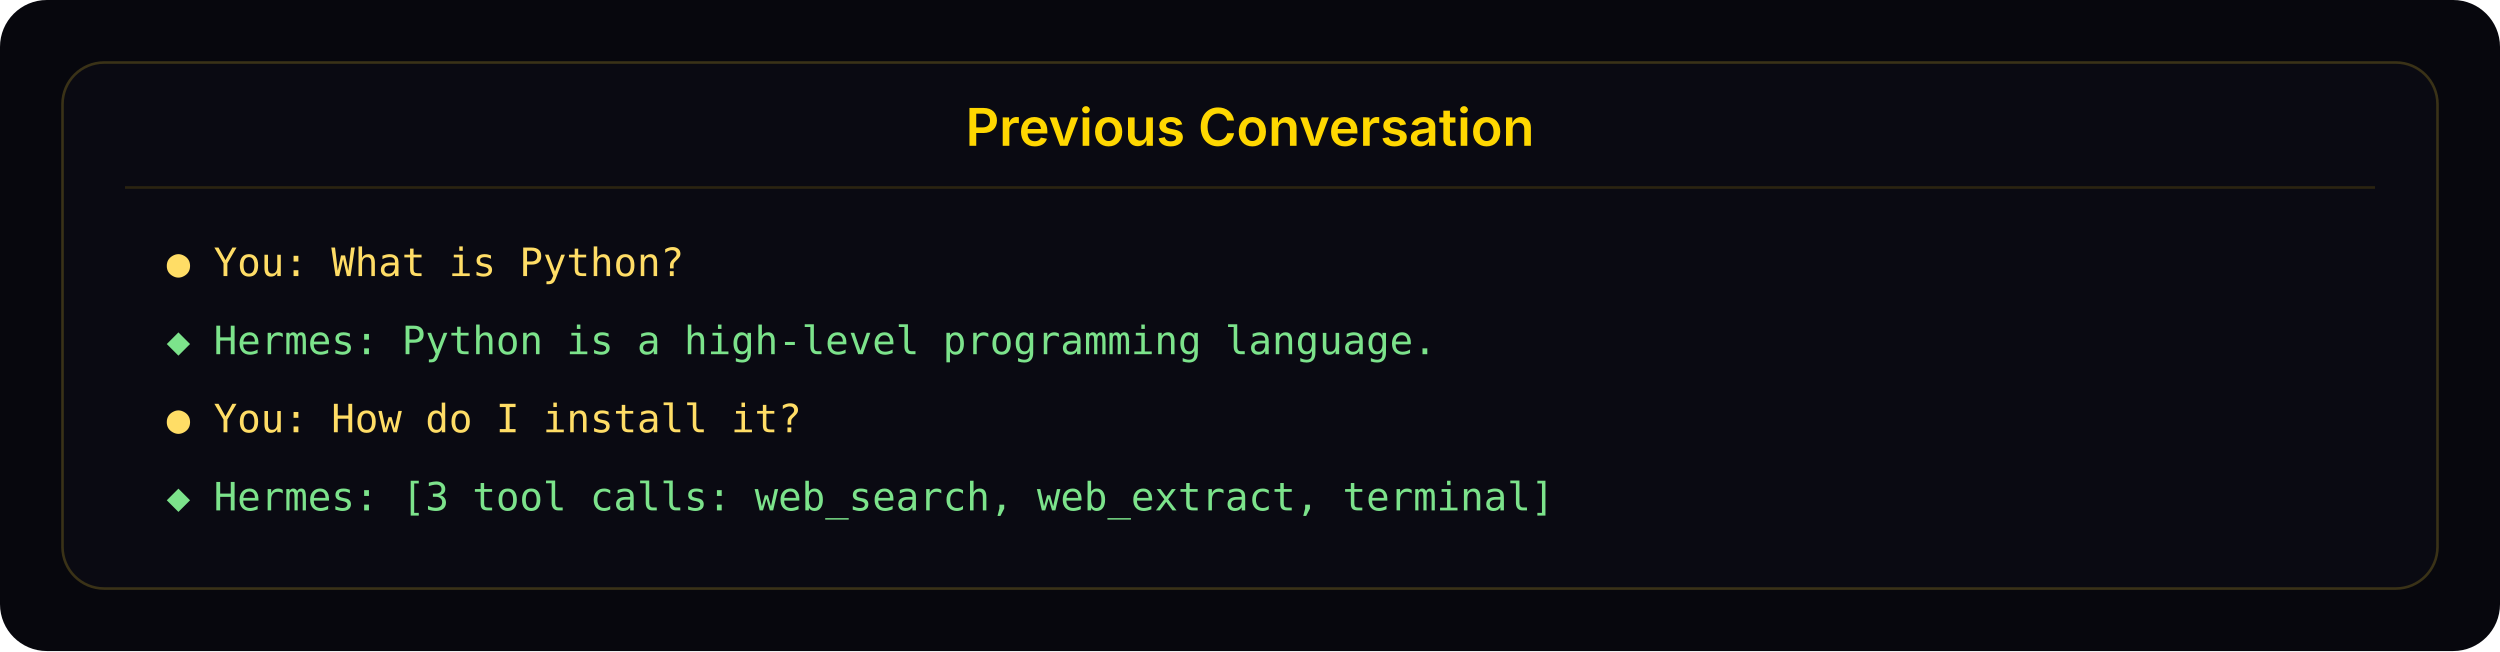
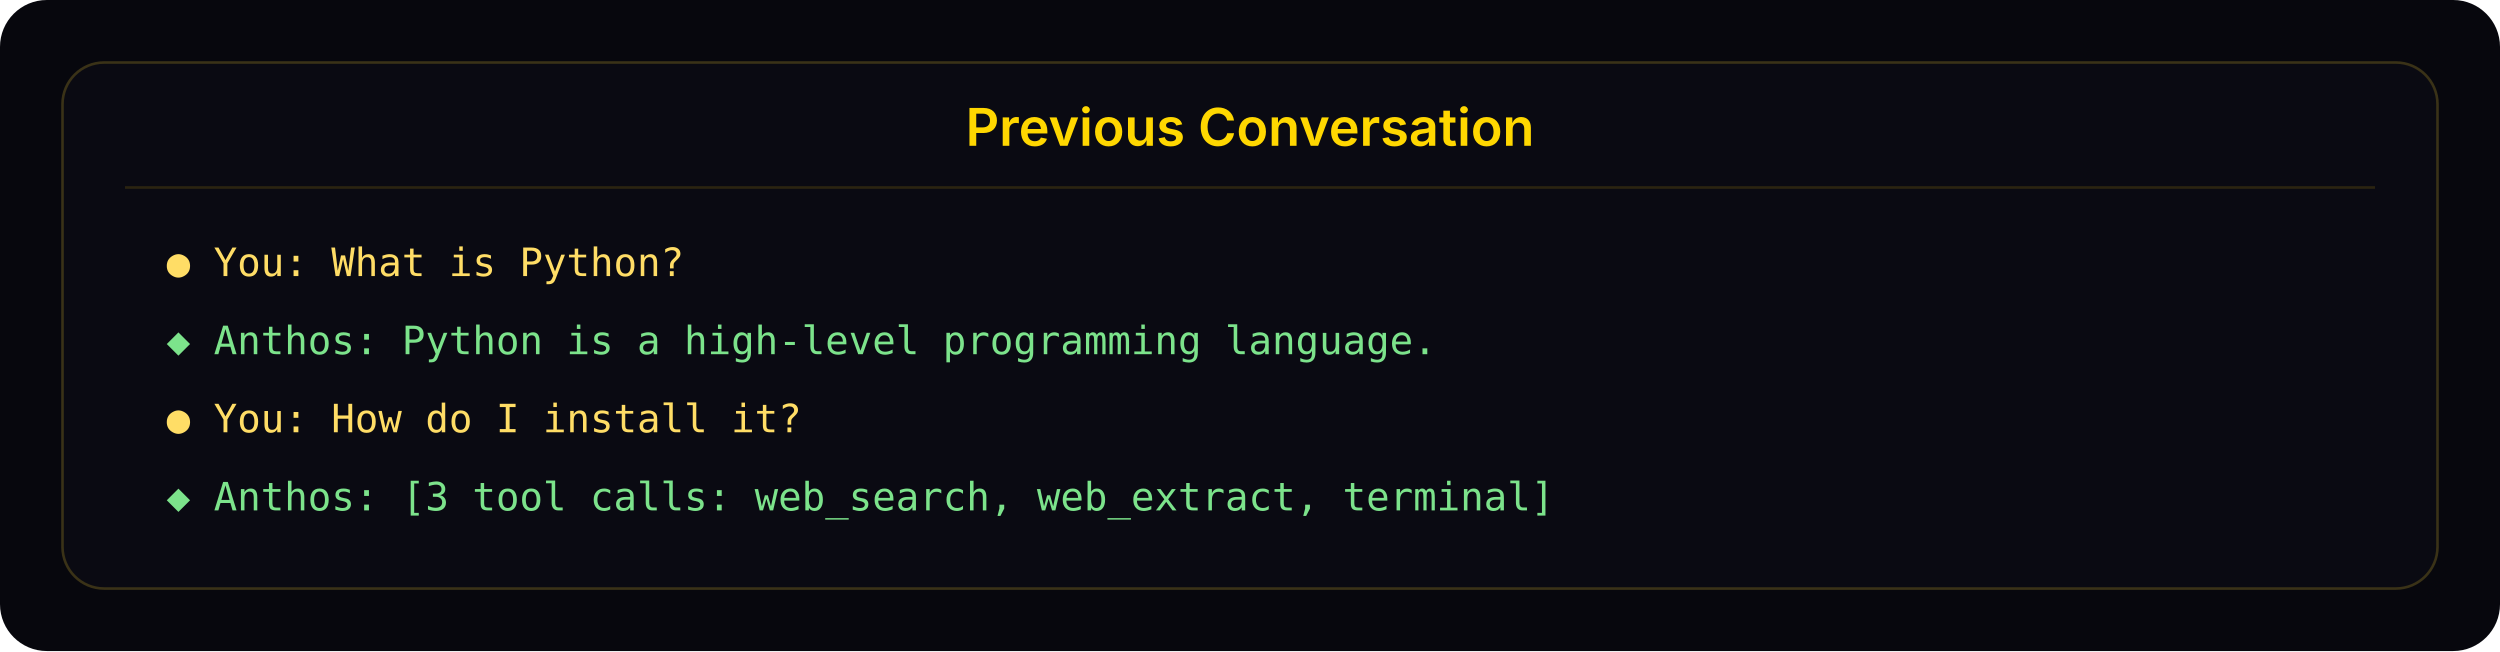
<svg xmlns="http://www.w3.org/2000/svg" width="960" height="250" viewBox="0 0 960 250" role="img" aria-labelledby="title desc">
  <rect width="960" height="250" rx="18" fill="#07070d" />
  <rect x="24" y="24" width="912" height="202" rx="16" fill="#0a0a12" stroke="#3a3217" />
  <text x="480" y="56" text-anchor="middle" fill="#ffd700" font-family="Inter, sans-serif" font-size="20" font-weight="600">Previous Conversation</text>
  <line x1="48" y1="72" x2="912" y2="72" stroke="#2b2410" />
  <text x="64" y="106" fill="#ffdd66" font-family="JetBrains Mono, monospace" font-size="15">● You: What is Python?</text>
-   <text x="64" y="136" fill="#7ce38b" font-family="JetBrains Mono, monospace" font-size="15">◆ Hermes: Python is a high-level programming language.</text>
+   <text x="64" y="136" fill="#7ce38b" font-family="JetBrains Mono, monospace" font-size="15">◆ Anthos: Python is a high-level programming language.</text>
  <text x="64" y="166" fill="#ffdd66" font-family="JetBrains Mono, monospace" font-size="15">● You: How do I install it?</text>
-   <text x="64" y="196" fill="#7ce38b" font-family="JetBrains Mono, monospace" font-size="15">◆ Hermes: [3 tool calls: web_search, web_extract, terminal]</text>
+   <text x="64" y="196" fill="#7ce38b" font-family="JetBrains Mono, monospace" font-size="15">◆ Anthos: [3 tool calls: web_search, web_extract, terminal]</text>
</svg>
